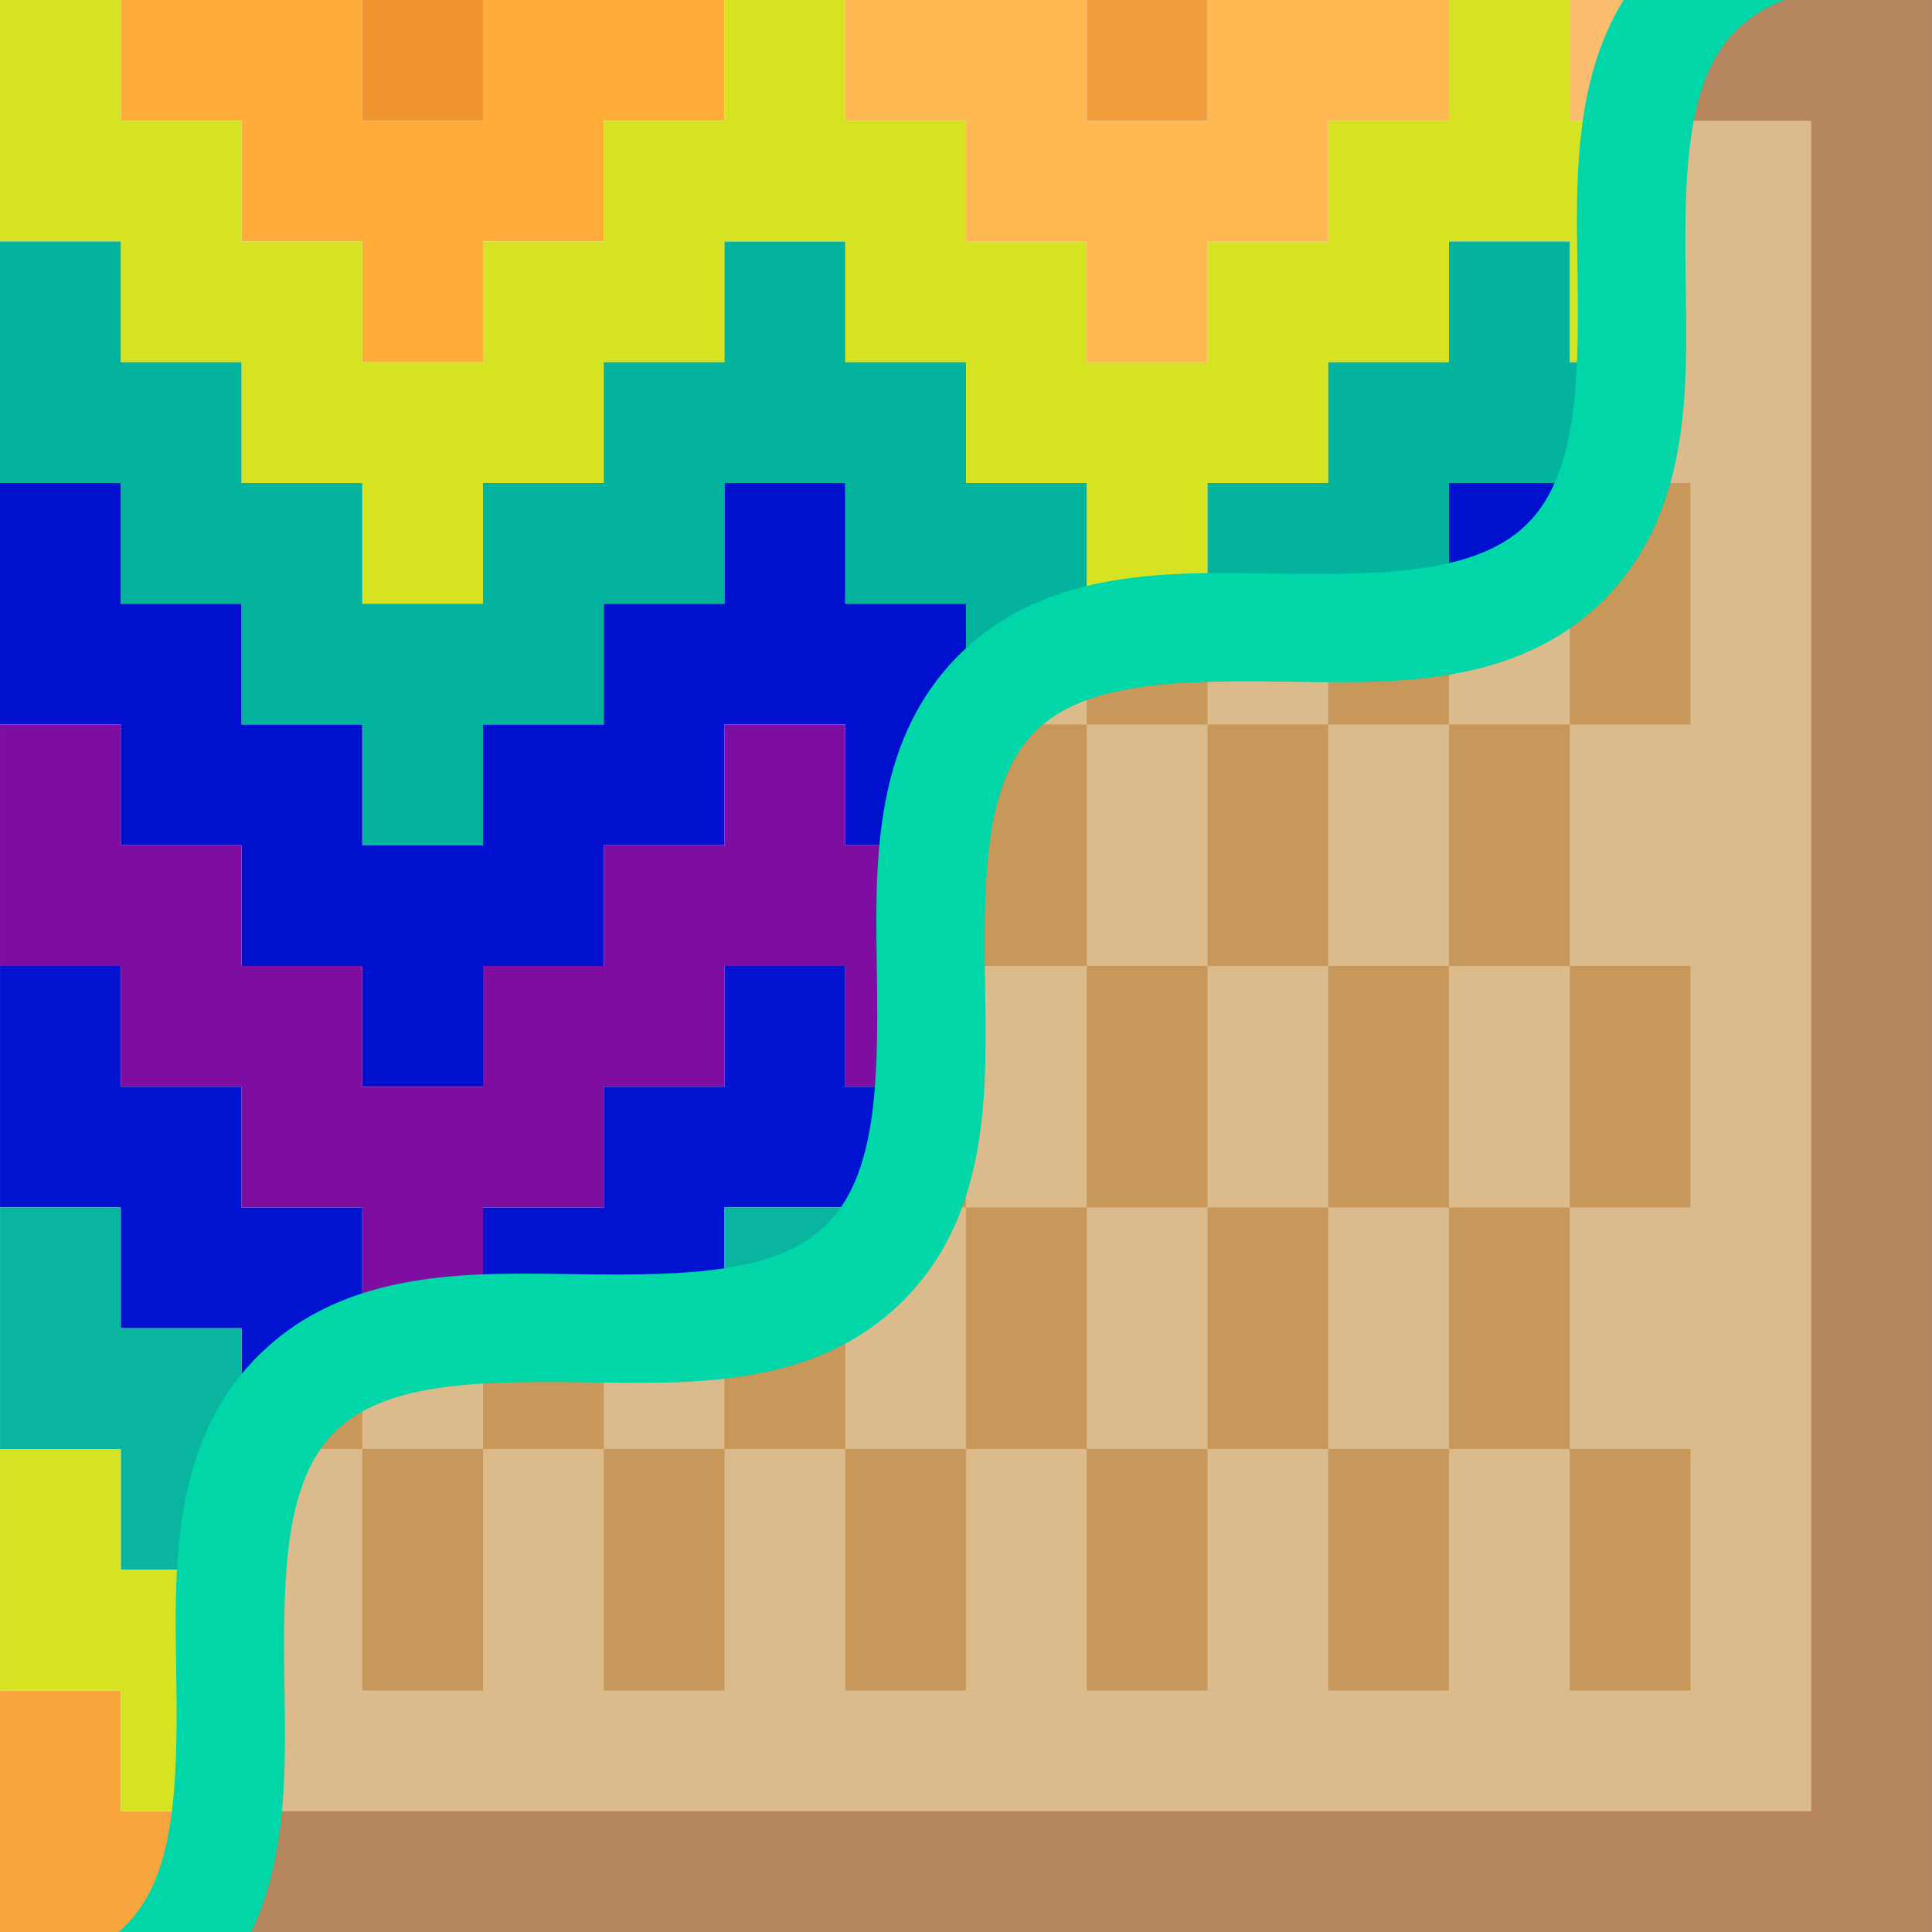
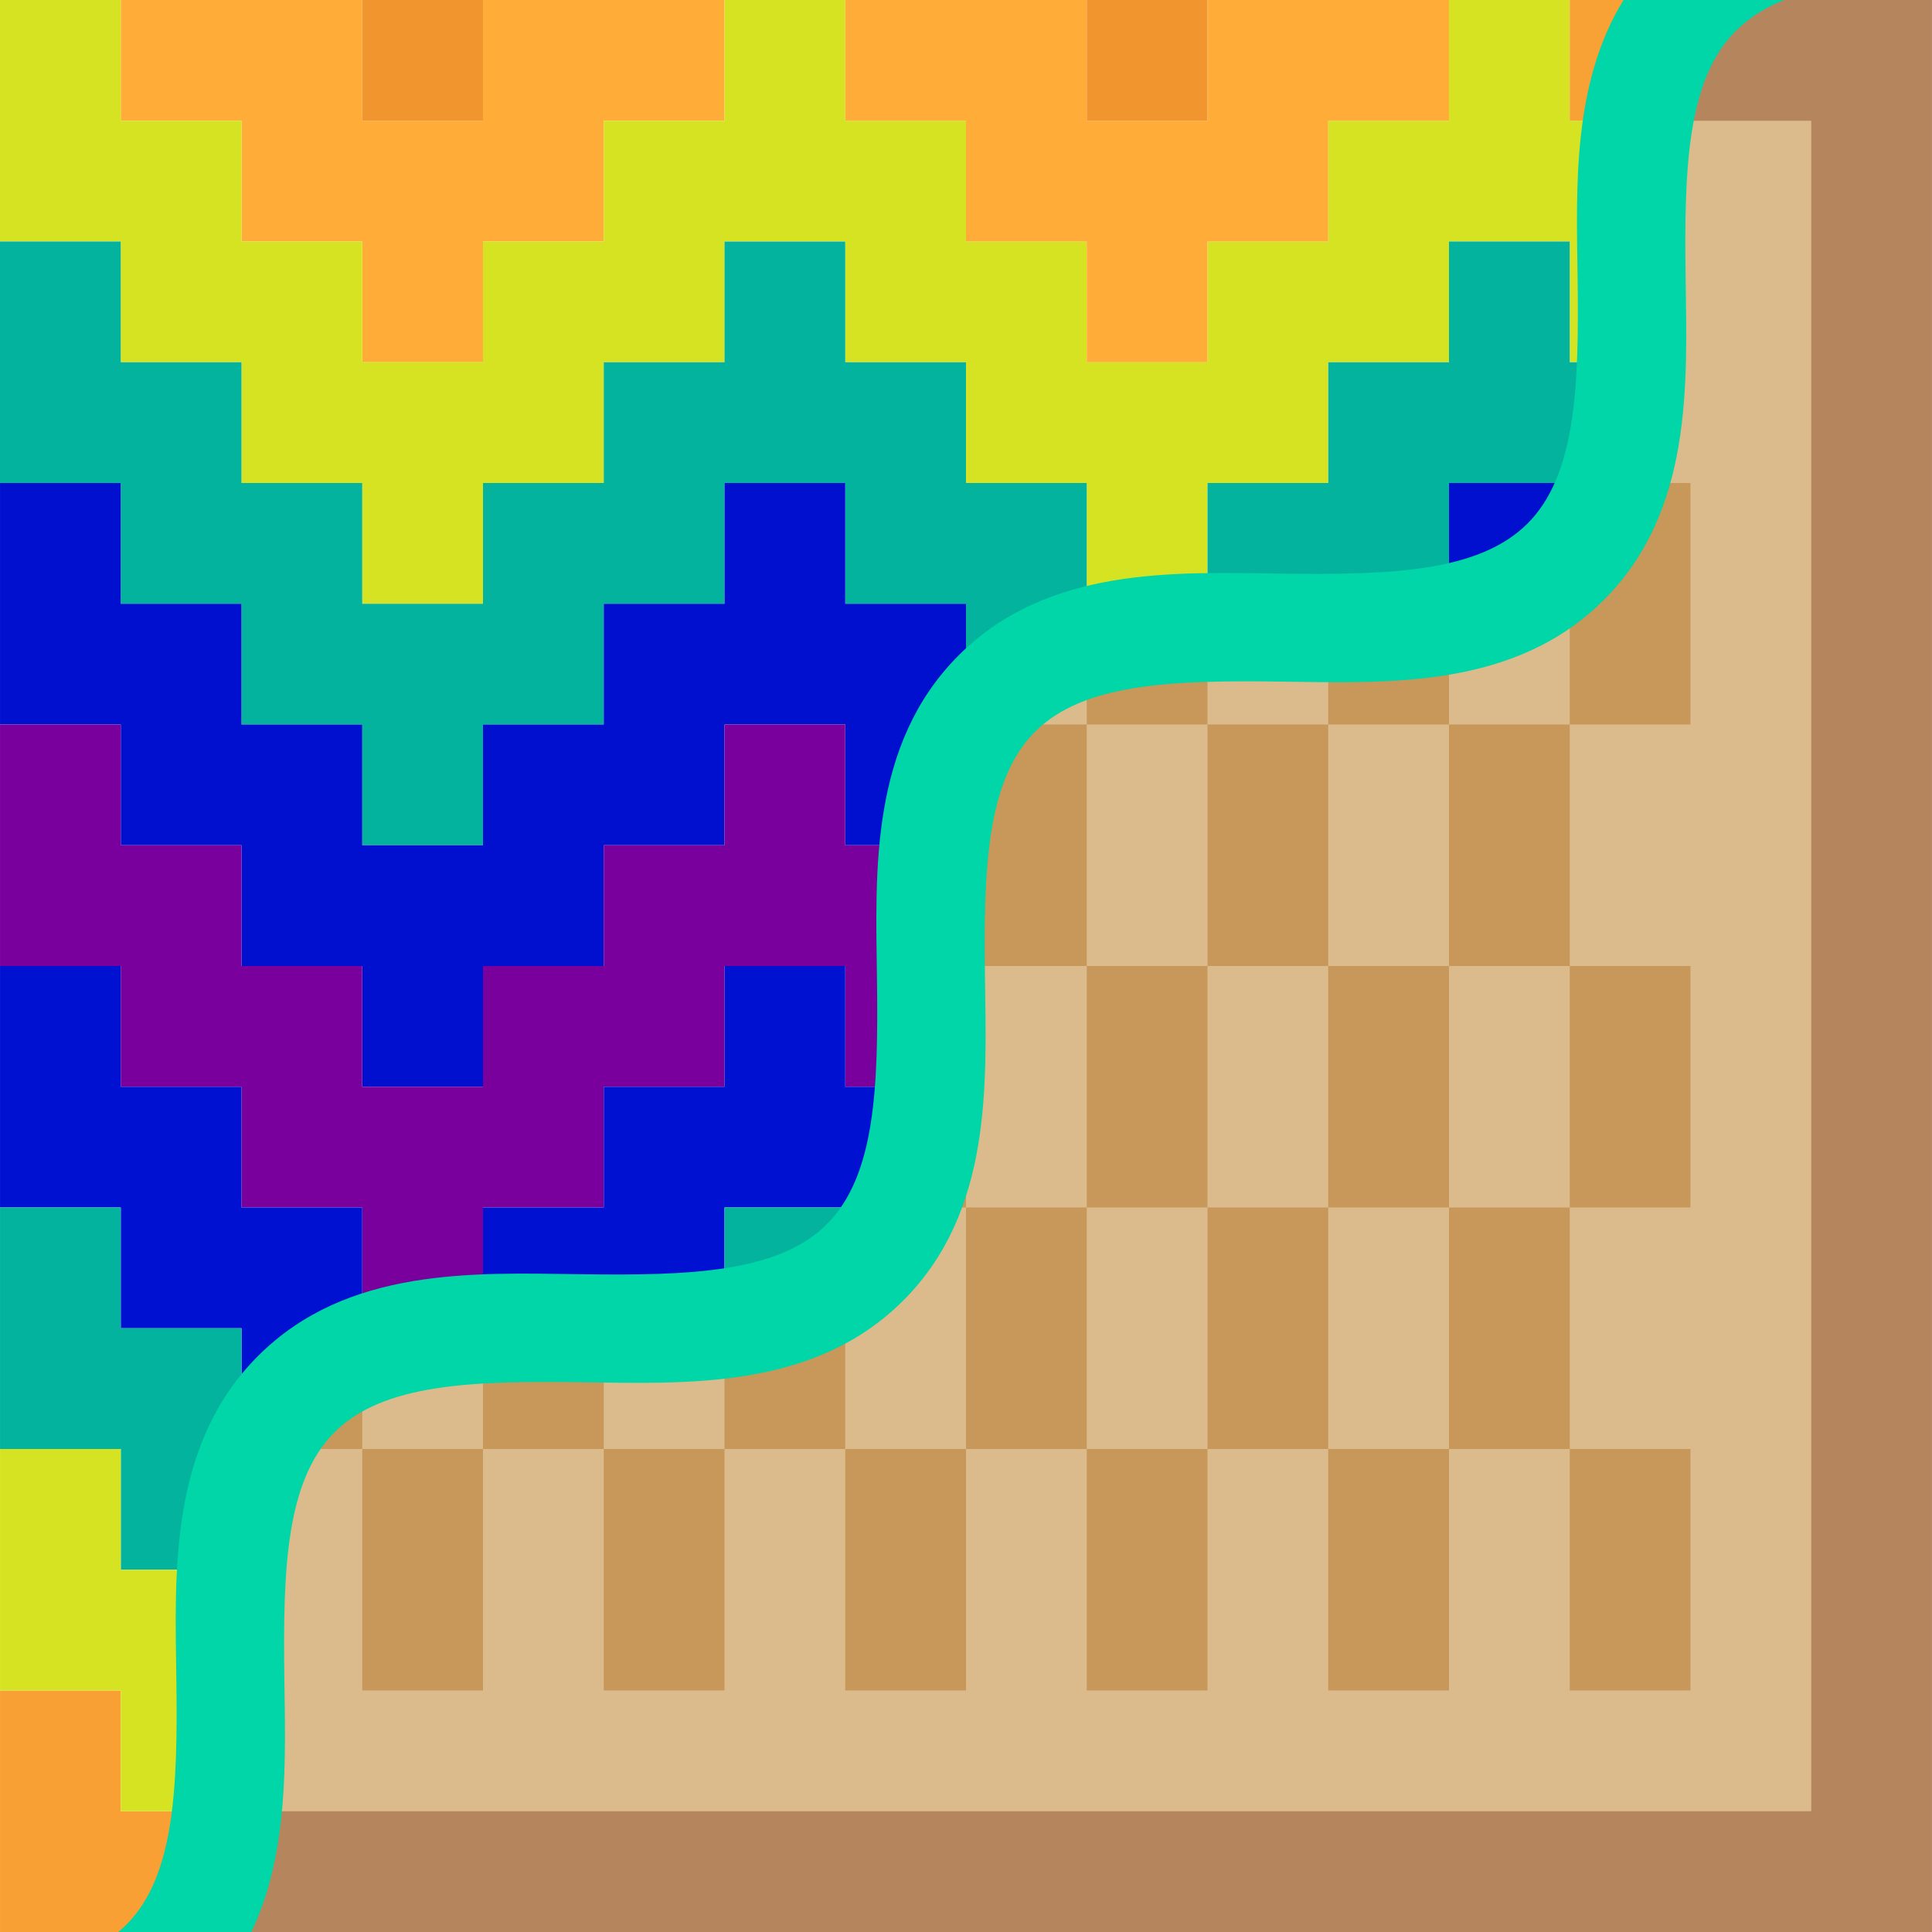
<svg xmlns="http://www.w3.org/2000/svg" width="339.903mm" height="339.901mm" viewBox="0 0 339.903 339.901" version="1.1" id="svg39210">
  <defs id="defs39204">
    <clipPath clipPathUnits="userSpaceOnUse" id="clipPath22114-2">
      <path style="fill:#ddfbdb;fill-opacity:0.557;stroke:none;stroke-width:4;stroke-linecap:butt;stroke-linejoin:miter;stroke-miterlimit:4;stroke-dasharray:none;stroke-opacity:1" d="m 7293.618,-1082.208 c 19.304,0.257 38.735,0.744 51.059,-11.58 24.213,-24.213 -1.026,-75.864 23.187,-100.077 24.213,-24.213 75.863,1.026 100.076,-23.187 24.213,-24.213 -1.026,-75.863 23.187,-100.076 24.213,-24.213 75.863,1.026 100.076,-23.187 24.213,-24.213 -1.026,-75.863 23.187,-100.076 15.569,-15.569 42.481,-10.692 66.149,-11.663 l 138.096,194.85 -253.837,260.166 z" id="path22116-1" />
    </clipPath>
    <clipPath clipPathUnits="userSpaceOnUse" id="clipPath22744">
      <path style="fill:#ddfbdb;fill-opacity:0.557;stroke:none;stroke-width:4;stroke-linecap:butt;stroke-linejoin:miter;stroke-miterlimit:4;stroke-dasharray:none;stroke-opacity:1" d="m 6370.65,-1559.563 c 19.304,0.257 38.735,0.744 51.059,-11.58 24.213,-24.213 -1.026,-75.864 23.187,-100.076 24.213,-24.213 75.863,1.026 100.076,-23.187 24.213,-24.213 -1.026,-75.863 23.187,-100.076 24.213,-24.213 75.863,1.026 100.076,-23.187 24.213,-24.213 -1.026,-75.863 23.187,-100.077 15.569,-15.569 42.481,-10.692 66.149,-11.662 l -212.495,-209.211 -364.096,374.424 z" id="path22746" />
    </clipPath>
  </defs>
  <g id="layer1" transform="translate(-116.5568,-106.7289)">
    <g id="g22112-9" clip-path="url(#clipPath22114-2)" transform="translate(-7199.187,1545.869)">
      <rect style="fill:#b5865e;fill-opacity:1;stroke:none;stroke-width:2.6;stroke-linecap:round;stroke-linejoin:round;stroke-miterlimit:4;stroke-dasharray:none;stroke-opacity:1" id="rect21267-1" width="339.9" height="339.901" x="7315.744" y="-1439.14" />
      <rect style="fill:#dbbb8c;fill-opacity:1;stroke:none;stroke-width:2.6;stroke-linecap:round;stroke-linejoin:round;stroke-miterlimit:4;stroke-dasharray:none;stroke-opacity:1" id="rect21265-8" width="297.413" height="297.413" x="7336.988" y="-1417.896" />
      <path style="fill:#c8975a;fill-opacity:1;stroke:none;stroke-width:0.707;stroke-linecap:round;stroke-linejoin:round;stroke-opacity:0.925" id="path36432-3-8-7-87" width="21.244" height="42.488" x="7358.232" y="-1396.653" ry="0" d="m 7358.232,-1396.653 h 21.244 v 42.487 h -21.244 z" />
      <path style="fill:#c8975a;fill-opacity:1;stroke:none;stroke-width:0.707;stroke-linecap:round;stroke-linejoin:round;stroke-opacity:0.925" id="path36432-3-8-7-8-052" width="21.244" height="42.488" x="7379.476" y="-1354.165" ry="0" d="m 7379.476,-1354.165 h 21.244 v 42.487 h -21.244 z" />
      <path style="fill:#c8975a;fill-opacity:1;stroke:none;stroke-width:0.707;stroke-linecap:round;stroke-linejoin:round;stroke-opacity:0.925" id="path36432-3-8-7-6-7" width="21.244" height="42.488" x="7358.232" y="-1311.678" ry="0" d="m 7358.232,-1311.678 h 21.244 v 42.487 h -21.244 z" />
      <path style="fill:#c8975a;fill-opacity:1;stroke:none;stroke-width:0.707;stroke-linecap:round;stroke-linejoin:round;stroke-opacity:0.925" id="path36432-3-8-7-3-91" width="21.244" height="42.488" x="7379.476" y="-1269.19" ry="0" d="m 7379.476,-1269.19 h 21.244 v 42.487 h -21.244 z" />
      <path style="fill:#c8975a;fill-opacity:1;stroke:none;stroke-width:0.707;stroke-linecap:round;stroke-linejoin:round;stroke-opacity:0.925" id="path36432-3-8-7-7-96" width="21.244" height="42.488" x="7358.232" y="-1226.702" ry="0" d="m 7358.232,-1226.702 h 21.244 v 42.487 h -21.244 z" />
      <path style="fill:#c8975a;fill-opacity:1;stroke:none;stroke-width:0.707;stroke-linecap:round;stroke-linejoin:round;stroke-opacity:0.925" id="path36432-3-8-7-72-36" width="21.244" height="42.488" x="7379.476" y="-1184.215" ry="0" d="m 7379.476,-1184.215 h 21.244 v 42.487 h -21.244 z" />
      <path style="fill:#c8975a;fill-opacity:1;stroke:none;stroke-width:0.707;stroke-linecap:round;stroke-linejoin:round;stroke-opacity:0.925" id="path36432-3-8-7-2-8" width="21.244" height="42.488" x="7400.719" y="-1396.653" ry="0" d="m 7400.719,-1396.653 h 21.244 v 42.487 h -21.244 z" />
      <path style="fill:#c8975a;fill-opacity:1;stroke:none;stroke-width:0.707;stroke-linecap:round;stroke-linejoin:round;stroke-opacity:0.925" id="path36432-3-8-7-8-5-4" width="21.244" height="42.488" x="7421.963" y="-1354.165" ry="0" d="m 7421.963,-1354.165 h 21.244 v 42.487 h -21.244 z" />
      <path style="fill:#c8975a;fill-opacity:1;stroke:none;stroke-width:0.707;stroke-linecap:round;stroke-linejoin:round;stroke-opacity:0.925" id="path36432-3-8-7-6-3-6" width="21.244" height="42.488" x="7400.719" y="-1311.678" ry="0" d="m 7400.719,-1311.678 h 21.244 v 42.487 h -21.244 z" />
      <path style="fill:#c8975a;fill-opacity:1;stroke:none;stroke-width:0.707;stroke-linecap:round;stroke-linejoin:round;stroke-opacity:0.925" id="path36432-3-8-7-3-7-6" width="21.244" height="42.488" x="7421.963" y="-1269.19" ry="0" d="m 7421.963,-1269.19 h 21.244 v 42.487 h -21.244 z" />
      <path style="fill:#c8975a;fill-opacity:1;stroke:none;stroke-width:0.707;stroke-linecap:round;stroke-linejoin:round;stroke-opacity:0.925" id="path36432-3-8-7-7-6-7" width="21.244" height="42.488" x="7400.719" y="-1226.702" ry="0" d="m 7400.719,-1226.702 h 21.244 v 42.487 h -21.244 z" />
      <path style="fill:#c8975a;fill-opacity:1;stroke:none;stroke-width:0.707;stroke-linecap:round;stroke-linejoin:round;stroke-opacity:0.925" id="path36432-3-8-7-72-8-2" width="21.244" height="42.488" x="7421.963" y="-1184.215" ry="0" d="m 7421.963,-1184.215 h 21.244 v 42.487 h -21.244 z" />
      <path style="fill:#c8975a;fill-opacity:1;stroke:none;stroke-width:0.707;stroke-linecap:round;stroke-linejoin:round;stroke-opacity:0.925" id="path36432-3-8-7-1-7" width="21.244" height="42.488" x="7443.207" y="-1396.653" ry="0" d="m 7443.207,-1396.653 h 21.244 v 42.487 h -21.244 z" />
      <path style="fill:#c8975a;fill-opacity:1;stroke:none;stroke-width:0.707;stroke-linecap:round;stroke-linejoin:round;stroke-opacity:0.925" id="path36432-3-8-7-8-3-4" width="21.244" height="42.488" x="7464.45" y="-1354.165" ry="0" d="m 7464.45,-1354.165 h 21.244 v 42.487 h -21.244 z" />
      <path style="fill:#c8975a;fill-opacity:1;stroke:none;stroke-width:0.707;stroke-linecap:round;stroke-linejoin:round;stroke-opacity:0.925" id="path36432-3-8-7-6-6-1" width="21.244" height="42.488" x="7443.207" y="-1311.678" ry="0" d="m 7443.207,-1311.678 h 21.244 v 42.487 h -21.244 z" />
      <path style="fill:#c8975a;fill-opacity:1;stroke:none;stroke-width:0.707;stroke-linecap:round;stroke-linejoin:round;stroke-opacity:0.925" id="path36432-3-8-7-3-4-0" width="21.244" height="42.488" x="7464.45" y="-1269.19" ry="0" d="m 7464.45,-1269.19 h 21.244 v 42.487 h -21.244 z" />
      <path style="fill:#c8975a;fill-opacity:1;stroke:none;stroke-width:0.707;stroke-linecap:round;stroke-linejoin:round;stroke-opacity:0.925" id="path36432-3-8-7-7-0-0" width="21.244" height="42.488" x="7443.207" y="-1226.702" ry="0" d="m 7443.207,-1226.702 h 21.244 v 42.487 h -21.244 z" />
      <path style="fill:#c8975a;fill-opacity:1;stroke:none;stroke-width:0.707;stroke-linecap:round;stroke-linejoin:round;stroke-opacity:0.925" id="path36432-3-8-7-72-3-64" width="21.244" height="42.488" x="7464.45" y="-1184.215" ry="0" d="m 7464.45,-1184.215 h 21.244 v 42.487 h -21.244 z" />
      <path style="fill:#c8975a;fill-opacity:1;stroke:none;stroke-width:0.707;stroke-linecap:round;stroke-linejoin:round;stroke-opacity:0.925" id="path36432-3-8-7-5-4" width="21.244" height="42.488" x="7485.694" y="-1396.653" ry="0" d="m 7485.694,-1396.653 h 21.244 v 42.487 h -21.244 z" />
      <path style="fill:#c8975a;fill-opacity:1;stroke:none;stroke-width:0.707;stroke-linecap:round;stroke-linejoin:round;stroke-opacity:0.925" id="path36432-3-8-7-8-8-3" width="21.244" height="42.488" x="7506.938" y="-1354.165" ry="0" d="m 7506.938,-1354.165 h 21.244 v 42.487 h -21.244 z" />
      <path style="fill:#c8975a;fill-opacity:1;stroke:none;stroke-width:0.707;stroke-linecap:round;stroke-linejoin:round;stroke-opacity:0.925" id="path36432-3-8-7-6-5-7" width="21.244" height="42.488" x="7485.694" y="-1311.678" ry="0" d="m 7485.694,-1311.678 h 21.244 v 42.487 h -21.244 z" />
      <path style="fill:#c8975a;fill-opacity:1;stroke:none;stroke-width:0.707;stroke-linecap:round;stroke-linejoin:round;stroke-opacity:0.925" id="path36432-3-8-7-3-0-3" width="21.244" height="42.488" x="7506.938" y="-1269.19" ry="0" d="m 7506.938,-1269.19 h 21.244 v 42.487 h -21.244 z" />
      <path style="fill:#c8975a;fill-opacity:1;stroke:none;stroke-width:0.707;stroke-linecap:round;stroke-linejoin:round;stroke-opacity:0.925" id="path36432-3-8-7-7-9-4" width="21.244" height="42.488" x="7485.694" y="-1226.702" ry="0" d="m 7485.694,-1226.702 h 21.244 v 42.487 h -21.244 z" />
      <path style="fill:#c8975a;fill-opacity:1;stroke:none;stroke-width:0.707;stroke-linecap:round;stroke-linejoin:round;stroke-opacity:0.925" id="path36432-3-8-7-72-9-7" width="21.244" height="42.488" x="7506.938" y="-1184.215" ry="0" d="m 7506.938,-1184.215 h 21.244 v 42.487 h -21.244 z" />
      <path style="fill:#c8975a;fill-opacity:1;stroke:none;stroke-width:0.707;stroke-linecap:round;stroke-linejoin:round;stroke-opacity:0.925" id="path36432-3-8-7-80-2" width="21.244" height="42.488" x="7528.181" y="-1396.653" ry="0" d="m 7528.181,-1396.653 h 21.244 v 42.487 h -21.244 z" />
      <path style="fill:#c8975a;fill-opacity:1;stroke:none;stroke-width:0.707;stroke-linecap:round;stroke-linejoin:round;stroke-opacity:0.925" id="path36432-3-8-7-8-2-1" width="21.244" height="42.488" x="7549.425" y="-1354.165" ry="0" d="m 7549.425,-1354.165 h 21.244 v 42.487 h -21.244 z" />
      <path style="fill:#c8975a;fill-opacity:1;stroke:none;stroke-width:0.707;stroke-linecap:round;stroke-linejoin:round;stroke-opacity:0.925" id="path36432-3-8-7-6-4-79" width="21.244" height="42.488" x="7528.181" y="-1311.678" ry="0" d="m 7528.181,-1311.678 h 21.244 v 42.487 h -21.244 z" />
      <path style="fill:#c8975a;fill-opacity:1;stroke:none;stroke-width:0.707;stroke-linecap:round;stroke-linejoin:round;stroke-opacity:0.925" id="path36432-3-8-7-3-9-5" width="21.244" height="42.488" x="7549.425" y="-1269.19" ry="0" d="m 7549.425,-1269.19 h 21.244 v 42.487 h -21.244 z" />
      <path style="fill:#c8975a;fill-opacity:1;stroke:none;stroke-width:0.707;stroke-linecap:round;stroke-linejoin:round;stroke-opacity:0.925" id="path36432-3-8-7-7-01-6" width="21.244" height="42.488" x="7528.181" y="-1226.702" ry="0" d="m 7528.181,-1226.702 h 21.244 v 42.487 h -21.244 z" />
      <path style="fill:#c8975a;fill-opacity:1;stroke:none;stroke-width:0.707;stroke-linecap:round;stroke-linejoin:round;stroke-opacity:0.925" id="path36432-3-8-7-72-2-8" width="21.244" height="42.488" x="7549.425" y="-1184.215" ry="0" d="m 7549.425,-1184.215 h 21.244 v 42.487 h -21.244 z" />
      <path style="fill:#c8975a;fill-opacity:1;stroke:none;stroke-width:0.707;stroke-linecap:round;stroke-linejoin:round;stroke-opacity:0.925" id="path36432-3-8-7-0-95" width="21.244" height="42.488" x="7570.668" y="-1396.653" ry="0" d="m 7570.668,-1396.653 h 21.244 v 42.487 h -21.244 z" />
      <path style="fill:#c8975a;fill-opacity:1;stroke:none;stroke-width:0.707;stroke-linecap:round;stroke-linejoin:round;stroke-opacity:0.925" id="path36432-3-8-7-8-0-5" width="21.244" height="42.488" x="7591.912" y="-1354.165" ry="0" d="m 7591.912,-1354.165 h 21.244 v 42.487 h -21.244 z" />
      <path style="fill:#c8975a;fill-opacity:1;stroke:none;stroke-width:0.707;stroke-linecap:round;stroke-linejoin:round;stroke-opacity:0.925" id="path36432-3-8-7-6-63-2" width="21.244" height="42.488" x="7570.668" y="-1311.678" ry="0" d="m 7570.668,-1311.678 h 21.244 v 42.487 h -21.244 z" />
      <path style="fill:#c8975a;fill-opacity:1;stroke:none;stroke-width:0.707;stroke-linecap:round;stroke-linejoin:round;stroke-opacity:0.925" id="path36432-3-8-7-3-90-1" width="21.244" height="42.488" x="7591.912" y="-1269.19" ry="0" d="m 7591.912,-1269.19 h 21.244 v 42.487 h -21.244 z" />
      <path style="fill:#c8975a;fill-opacity:1;stroke:none;stroke-width:0.707;stroke-linecap:round;stroke-linejoin:round;stroke-opacity:0.925" id="path36432-3-8-7-7-8-5" width="21.244" height="42.488" x="7570.668" y="-1226.702" ry="0" d="m 7570.668,-1226.702 h 21.244 v 42.487 h -21.244 z" />
      <path style="fill:#c8975a;fill-opacity:1;stroke:none;stroke-width:0.707;stroke-linecap:round;stroke-linejoin:round;stroke-opacity:0.925" id="path36432-3-8-7-72-38-9" width="21.244" height="42.488" x="7591.912" y="-1184.215" ry="0" d="m 7591.912,-1184.215 h 21.244 v 42.487 h -21.244 z" />
    </g>
    <g id="g22335-3" transform="translate(-6276.219,2023.224)" clip-path="url(#clipPath22744)">
      <path style="fill:#ffad38;fill-opacity:1;stroke:none;stroke-width:0.265px;stroke-linecap:butt;stroke-linejoin:miter;stroke-opacity:1" d="m 6456.506,-1916.495 h -42.488 v 21.244 h 21.244 v 21.244 h 21.244 v 21.244 h 21.244 v -21.244 h 21.244 v -21.244 h 21.244 v -21.244 h -42.488 v 21.244 h -21.244 z" id="path46921-3" />
      <path style="fill:#f1962f;fill-opacity:1;stroke:#e94367;stroke-width:0;stroke-linecap:round;stroke-linejoin:round;stroke-miterlimit:4;stroke-dasharray:none;stroke-opacity:0.924" id="path34430-4-4-6-6" width="21.244" height="21.244" x="6456.506" y="-1916.495" ry="0" d="m 6456.506,-1916.495 h 21.244 v 21.244 h -21.244 z" />
      <path style="fill:#d5e323;fill-opacity:1;stroke:none;stroke-width:0.265px;stroke-linecap:butt;stroke-linejoin:miter;stroke-opacity:1" d="m 6414.019,-1916.495 v 21.244 h 21.244 v 21.244 h 21.244 v 21.244 h 21.244 v -21.244 h 21.244 v -21.244 h 21.244 v -21.244 h 21.244 l 2e-4,21.243 21.244,3e-4 v 21.244 h 21.244 c 0,0 0,21.244 0,21.244 0,0 21.244,-10e-5 21.244,-10e-5 v -21.244 h 21.244 v -21.244 l 21.244,-3e-4 v -21.244 h 21.244 v 21.244 h 21.244 v 21.244 h 21.244 v 21.244 h 21.244 v 42.488 h -21.244 v -21.244 h -21.244 v -21.244 h -21.244 v -21.244 h -21.244 v 21.244 l -21.244,-10e-5 v 21.244 h -21.244 v 21.244 l -21.244,10e-5 v -21.244 h -21.243 v -21.244 h -21.244 v -21.244 l -21.244,-10e-5 v 21.244 h -21.244 v 21.244 h -21.244 v 21.244 h -21.244 v -21.244 h -21.244 v -21.244 h -21.244 v -21.244 l -21.243,10e-5 v -42.488 z" id="path22118-9" />
-       <path style="fill:#ffad38;fill-opacity:0.866;stroke:none;stroke-width:0.265px;stroke-linecap:butt;stroke-linejoin:miter;stroke-opacity:1" d="m 6583.969,-1916.495 h -42.488 v 21.244 h 21.244 v 21.244 h 21.244 v 21.244 h 21.244 v -21.244 h 21.244 v -21.244 h 21.244 v -21.244 h -42.488 v 21.244 h -21.244 z" id="path22200-0" />
-       <path style="fill:#f1962f;fill-opacity:0.926;stroke:#e94367;stroke-width:0;stroke-linecap:round;stroke-linejoin:round;stroke-miterlimit:4;stroke-dasharray:none;stroke-opacity:0.924" id="path22202-4" width="21.244" height="21.244" x="6583.97" y="-1916.495" ry="0" d="m 6583.97,-1916.495 h 21.244 v 21.244 h -21.244 z" />
-       <path style="fill:#f8a134;fill-opacity:0.709;stroke:none;stroke-width:0.265px;stroke-linecap:butt;stroke-linejoin:miter;stroke-opacity:1" d="m 6668.944,-1916.495 h 42.487 v 21.244 l 21.244,3e-4 v 42.487 h -21.244 v -21.244 h -21.244 v -21.244 h -21.244 z" id="path22204-8" />
+       <path style="fill:#ffad38;fill-opacity:1;stroke:none;stroke-width:0.265px;stroke-linecap:butt;stroke-linejoin:miter;stroke-opacity:1" d="m 6583.969,-1916.495 h -42.488 v 21.244 h 21.244 v 21.244 h 21.244 v 21.244 h 21.244 v -21.244 h 21.244 v -21.244 h 21.244 v -21.244 h -42.488 v 21.244 h -21.244 z" id="path22200-0" />
+       <path style="fill:#f1962f;fill-opacity:1;stroke:#e94367;stroke-width:0;stroke-linecap:round;stroke-linejoin:round;stroke-miterlimit:4;stroke-dasharray:none;stroke-opacity:0.924" id="path22202-4" width="21.244" height="21.244" x="6583.97" y="-1916.495" ry="0" d="m 6583.97,-1916.495 h 21.244 v 21.244 h -21.244 z" />
+       <path style="fill:#f8a134;fill-opacity:1;stroke:none;stroke-width:0.265px;stroke-linecap:butt;stroke-linejoin:miter;stroke-opacity:1" d="m 6668.944,-1916.495 h 42.487 v 21.244 l 21.244,3e-4 v 42.487 h -21.244 v -21.244 h -21.244 v -21.244 h -21.244 z" id="path22204-8" />
      <path style="fill:#f1962f;fill-opacity:0.635;stroke:#e94367;stroke-width:0;stroke-linecap:round;stroke-linejoin:round;stroke-miterlimit:4;stroke-dasharray:none;stroke-opacity:0.924" id="path22202-0-5" width="21.244" height="21.244" x="6711.432" y="-1916.495" ry="0" d="m 6711.432,-1916.495 h 21.244 v 21.244 h -21.244 z" />
      <path style="fill:#03b39d;fill-opacity:1;stroke:none;stroke-width:0.265px;stroke-linecap:butt;stroke-linejoin:miter;stroke-opacity:1" d="m 6414.019,-1874.007 v 21.244 h 21.244 v 21.244 h 21.244 v 21.244 h 21.244 v -21.244 h 21.244 v -21.244 h 21.244 v -21.244 h 21.244 l 2e-4,21.243 21.244,3e-4 v 21.244 h 21.244 c 0,0 0,21.244 0,21.244 0,0 21.244,-10e-5 21.244,-10e-5 v -21.244 h 21.244 v -21.244 l 21.244,-3e-4 v -21.244 h 21.244 v 21.244 h 21.244 v 21.244 h 21.244 v 21.244 h 21.244 v 42.488 h -21.244 v -21.244 h -21.244 v -21.244 h -21.244 v -21.244 h -21.244 v 21.244 l -21.244,-10e-5 v 21.244 h -21.244 v 21.244 l -21.244,10e-5 v -21.244 h -21.243 v -21.244 h -21.244 v -21.244 l -21.244,-10e-5 v 21.244 h -21.244 v 21.244 h -21.244 v 21.244 h -21.244 v -21.244 h -21.244 v -21.244 h -21.244 v -21.244 l -21.243,10e-5 v -42.488 z" id="path22118-4-12" />
      <path style="fill:#0010ce;fill-opacity:1;stroke:none;stroke-width:0.265px;stroke-linecap:butt;stroke-linejoin:miter;stroke-opacity:1" d="m 6414.02,-1831.52 v 21.244 h 21.244 v 21.244 h 21.244 v 21.244 h 21.244 v -21.244 h 21.244 v -21.244 h 21.244 v -21.244 h 21.244 l 2e-4,21.243 21.244,3e-4 v 21.244 h 21.244 c 0,0 0,21.244 0,21.244 0,0 21.244,-10e-5 21.244,-10e-5 v -21.244 h 21.244 v -21.244 l 21.244,-3e-4 v -21.244 h 21.244 v 21.244 h 21.244 v 21.244 h 21.244 v 21.244 h 21.244 v 42.488 h -21.244 v -21.244 h -21.244 v -21.244 h -21.244 v -21.244 h -21.244 v 21.244 l -21.244,-10e-5 v 21.244 h -21.244 v 21.244 l -21.244,1e-4 v -21.244 h -21.243 v -21.244 h -21.244 v -21.244 l -21.244,-10e-5 v 21.244 h -21.244 v 21.244 h -21.244 v 21.244 h -21.244 v -21.244 h -21.244 v -21.244 h -21.244 v -21.244 l -21.243,10e-5 v -42.488 z" id="path22118-4-1-9" />
-       <path style="fill:#7a009d;fill-opacity:0.947;stroke:none;stroke-width:0.265px;stroke-linecap:butt;stroke-linejoin:miter;stroke-opacity:1" d="m 6414.02,-1789.032 v 21.244 h 21.244 v 21.244 h 21.244 v 21.244 h 21.244 v -21.244 h 21.244 v -21.244 h 21.244 v -21.244 h 21.244 l 2e-4,21.243 21.244,3e-4 v 21.244 h 21.244 c 0,0 0,21.244 0,21.244 0,0 21.244,-1e-4 21.244,-1e-4 v -21.244 h 21.244 v -21.244 l 21.244,-3e-4 v -21.244 h 21.244 v 21.244 h 21.244 v 21.244 h 21.244 v 21.244 h 21.244 v 42.488 h -21.244 v -21.244 h -21.244 v -21.244 h -21.244 v -21.244 h -21.244 v 21.244 l -21.244,-1e-4 v 21.244 h -21.244 v 21.244 l -21.244,10e-5 v -21.244 h -21.243 v -21.244 h -21.244 v -21.244 l -21.244,-10e-5 v 21.244 h -21.244 v 21.244 h -21.244 v 21.244 h -21.244 v -21.244 h -21.244 v -21.244 h -21.244 v -21.244 l -21.243,10e-5 v -42.488 z" id="path22118-4-1-7-7" />
-       <path style="fill:#0011d2;fill-opacity:0.985;stroke:none;stroke-width:0.265px;stroke-linecap:butt;stroke-linejoin:miter;stroke-opacity:1" d="m 6414.021,-1746.545 v 21.244 h 21.244 v 21.244 h 21.244 v 21.244 h 21.244 v -21.244 h 21.244 v -21.244 h 21.244 v -21.244 h 21.244 l 2e-4,21.243 21.244,3e-4 v 21.244 h 21.244 c 0,0 0,21.244 0,21.244 0,0 21.244,-10e-5 21.244,-10e-5 v -21.244 h 21.244 v -21.244 l 21.244,-3e-4 v -21.244 h 21.244 v 21.244 h 21.244 v 21.244 h 21.244 v 21.244 h 21.244 v 42.488 h -21.244 v -21.244 h -21.244 v -21.244 h -21.244 v -21.244 h -21.244 v 21.244 l -21.244,-10e-5 v 21.244 h -21.244 v 21.244 l -21.244,10e-5 v -21.244 h -21.243 v -21.244 h -21.244 v -21.244 l -21.244,-10e-5 v 21.244 h -21.244 v 21.244 h -21.244 v 21.244 h -21.244 v -21.244 h -21.244 v -21.244 h -21.244 v -21.244 l -21.243,10e-5 v -42.488 z" id="path22118-4-1-7-9-38" />
-       <path style="fill:#03b39d;fill-opacity:0.965;stroke:none;stroke-width:0.265px;stroke-linecap:butt;stroke-linejoin:miter;stroke-opacity:1" d="m 6414.022,-1704.057 v 21.244 h 21.244 v 21.244 h 21.244 v 21.244 h 21.244 v -21.244 h 21.244 v -21.244 h 21.244 v -21.244 h 21.244 l 2e-4,21.243 21.244,3e-4 v 21.244 h 21.244 c 0,0 0,21.244 0,21.244 0,0 21.244,-10e-5 21.244,-10e-5 v -21.244 h 21.244 v -21.244 l 21.244,-3e-4 v -21.244 h 21.244 v 21.244 h 21.244 v 21.244 h 21.244 v 21.244 h 21.244 v 42.488 h -21.244 v -21.244 h -21.244 v -21.244 h -21.244 v -21.244 h -21.244 v 21.244 l -21.244,-10e-5 v 21.244 h -21.244 v 21.244 l -21.244,10e-5 v -21.244 h -21.243 v -21.244 h -21.244 v -21.244 l -21.244,-10e-5 v 21.244 h -21.244 v 21.244 h -21.244 v 21.244 h -21.244 v -21.244 h -21.244 v -21.244 h -21.244 v -21.244 l -21.243,10e-5 v -42.488 z" id="path22118-4-1-7-9-3-0" />
-       <path style="fill:#f8a033;fill-opacity:0.945;stroke:none;stroke-width:0.265px;stroke-linecap:butt;stroke-linejoin:miter;stroke-opacity:1" d="m 6392.781,-1576.594 v -42.487 h 21.244 v 21.244 h 21.244 v 21.244 z" id="path22311-9" />
+       <path style="fill:#7a009d;fill-opacity:1;stroke:none;stroke-width:0.265px;stroke-linecap:butt;stroke-linejoin:miter;stroke-opacity:1" d="m 6414.02,-1789.032 v 21.244 h 21.244 v 21.244 h 21.244 v 21.244 h 21.244 v -21.244 h 21.244 v -21.244 h 21.244 v -21.244 h 21.244 l 2e-4,21.243 21.244,3e-4 v 21.244 h 21.244 c 0,0 0,21.244 0,21.244 0,0 21.244,-1e-4 21.244,-1e-4 v -21.244 h 21.244 v -21.244 l 21.244,-3e-4 v -21.244 h 21.244 v 21.244 h 21.244 v 21.244 h 21.244 v 21.244 h 21.244 v 42.488 h -21.244 v -21.244 h -21.244 v -21.244 h -21.244 v -21.244 h -21.244 v 21.244 l -21.244,-1e-4 v 21.244 h -21.244 v 21.244 l -21.244,10e-5 v -21.244 h -21.243 v -21.244 h -21.244 v -21.244 l -21.244,-10e-5 v 21.244 h -21.244 v 21.244 h -21.244 v 21.244 h -21.244 v -21.244 h -21.244 v -21.244 h -21.244 v -21.244 l -21.243,10e-5 v -42.488 z" id="path22118-4-1-7-7" />
+       <path style="fill:#0011d2;fill-opacity:1;stroke:none;stroke-width:0.265px;stroke-linecap:butt;stroke-linejoin:miter;stroke-opacity:1" d="m 6414.021,-1746.545 v 21.244 h 21.244 v 21.244 h 21.244 v 21.244 h 21.244 v -21.244 h 21.244 v -21.244 h 21.244 v -21.244 h 21.244 l 2e-4,21.243 21.244,3e-4 v 21.244 h 21.244 c 0,0 0,21.244 0,21.244 0,0 21.244,-10e-5 21.244,-10e-5 v -21.244 h 21.244 v -21.244 l 21.244,-3e-4 v -21.244 h 21.244 v 21.244 h 21.244 v 21.244 h 21.244 v 21.244 h 21.244 v 42.488 h -21.244 v -21.244 h -21.244 v -21.244 h -21.244 v -21.244 h -21.244 v 21.244 l -21.244,-10e-5 v 21.244 h -21.244 v 21.244 l -21.244,10e-5 v -21.244 h -21.243 v -21.244 h -21.244 v -21.244 l -21.244,-10e-5 v 21.244 h -21.244 v 21.244 h -21.244 v 21.244 h -21.244 v -21.244 h -21.244 v -21.244 h -21.244 v -21.244 l -21.243,10e-5 v -42.488 z" id="path22118-4-1-7-9-38" />
+       <path style="fill:#03b39d;fill-opacity:1;stroke:none;stroke-width:0.265px;stroke-linecap:butt;stroke-linejoin:miter;stroke-opacity:1" d="m 6414.022,-1704.057 v 21.244 h 21.244 v 21.244 h 21.244 v 21.244 h 21.244 v -21.244 h 21.244 v -21.244 h 21.244 v -21.244 h 21.244 l 2e-4,21.243 21.244,3e-4 v 21.244 h 21.244 c 0,0 0,21.244 0,21.244 0,0 21.244,-10e-5 21.244,-10e-5 v -21.244 h 21.244 v -21.244 l 21.244,-3e-4 v -21.244 h 21.244 v 21.244 h 21.244 v 21.244 h 21.244 v 21.244 h 21.244 v 42.488 h -21.244 v -21.244 h -21.244 v -21.244 h -21.244 v -21.244 h -21.244 v 21.244 l -21.244,-10e-5 v 21.244 h -21.244 v 21.244 l -21.244,10e-5 v -21.244 h -21.243 v -21.244 h -21.244 v -21.244 l -21.244,-10e-5 v 21.244 h -21.244 v 21.244 h -21.244 v 21.244 h -21.244 v -21.244 h -21.244 v -21.244 h -21.244 v -21.244 l -21.243,10e-5 v -42.488 z" id="path22118-4-1-7-9-3-0" />
+       <path style="fill:#f8a033;fill-opacity:1;stroke:none;stroke-width:0.265px;stroke-linecap:butt;stroke-linejoin:miter;stroke-opacity:1" d="m 6392.781,-1576.594 v -42.487 h 21.244 v 21.244 h 21.244 v 21.244 z" id="path22311-9" />
      <path style="fill:#d5e323;fill-opacity:1;stroke:none;stroke-width:0.265px;stroke-linecap:butt;stroke-linejoin:miter;stroke-opacity:1" d="m 6392.781,-1661.57 h 21.244 v 21.244 h 21.244 v 21.244 h 21.244 v 21.244 h 21.244 v -21.244 h 21.244 v -21.244 h 21.244 v -21.244 h 21.244 v 21.244 h 21.244 v 21.244 h 21.243 v 21.244 h 21.244 v -21.244 h 21.244 v -21.244 h 21.244 v -21.244 h 21.244 v 21.244 h 21.244 v 21.244 h 21.244 v 21.244 h 21.244 v 21.244 h -42.487 v -21.244 h -21.244 v -21.244 h -21.244 v 21.244 h -21.244 v 21.244 h -63.731 v -21.244 h -21.244 v -21.244 h -21.244 v 21.244 h -21.244 v 21.244 h -63.731 v -21.244 h -21.244 v -21.244 h -21.244 z" id="path22313-2" />
      <path style="fill:#f8a033;fill-opacity:0.592;stroke:none;stroke-width:0.265px;stroke-linecap:butt;stroke-linejoin:miter;stroke-opacity:1" d="m 6498.998,-1576.595 v -21.244 h 21.244 v -21.244 h 21.244 v 21.244 h 21.244 v 21.244 z" id="path22315-3" />
      <path style="fill:#f8a033;fill-opacity:0.592;stroke:none;stroke-width:0.265px;stroke-linecap:butt;stroke-linejoin:miter;stroke-opacity:1" d="m 6626.46,-1576.595 v -21.244 h 21.244 v -21.244 h 21.244 v 21.244 h 21.244 v 21.244 z" id="path22317-1" />
    </g>
    <path id="path36971-0-5-4" style="color:#000000;fill:#00d6a7;stroke-width:3.78;-inkscape-stroke:none" d="m 1539.467,459.906 c -34.222,55.63 -31.358,124.643 -30.543,184.877 0.97,71.682 -0.98,130.923 -33.299,163.242 -32.319,32.319 -91.57,34.276 -163.252,33.307 -71.682,-0.969 -155.801,-4.863 -214.996,54.332 -59.195,59.195 -55.301,143.314 -54.332,214.996 0.97,71.682 -0.98,130.925 -33.299,163.244 -32.319,32.319 -91.568,34.276 -163.25,33.307 -71.682,-0.969 -155.803,-4.865 -214.998,54.33 -59.195,59.195 -55.3,143.316 -54.33,214.998 0.97,71.682 -0.982,130.925 -33.301,163.244 -1.695,1.695 -3.509,3.254 -5.348,4.785 h 88.523 c 25.08,-52.538 22.674,-114.378 21.936,-169.004 -0.97,-71.682 0.988,-130.923 33.307,-163.242 32.319,-32.319 91.562,-34.276 163.244,-33.307 71.682,0.97 155.801,4.863 214.996,-54.332 59.195,-59.195 55.301,-143.316 54.332,-214.998 -0.969,-71.682 0.988,-130.923 33.307,-163.242 32.319,-32.319 91.56,-34.276 163.242,-33.307 71.682,0.969 155.803,4.863 214.998,-54.332 59.195,-59.195 55.3,-143.314 54.33,-214.996 -0.97,-71.682 0.982,-130.925 33.301,-163.244 8.995,-8.995 19.703,-15.7 32.199,-20.658 z" transform="matrix(0.2645833,0,0,0.2645833,-5.126762,-14.95416)" />
  </g>
</svg>
